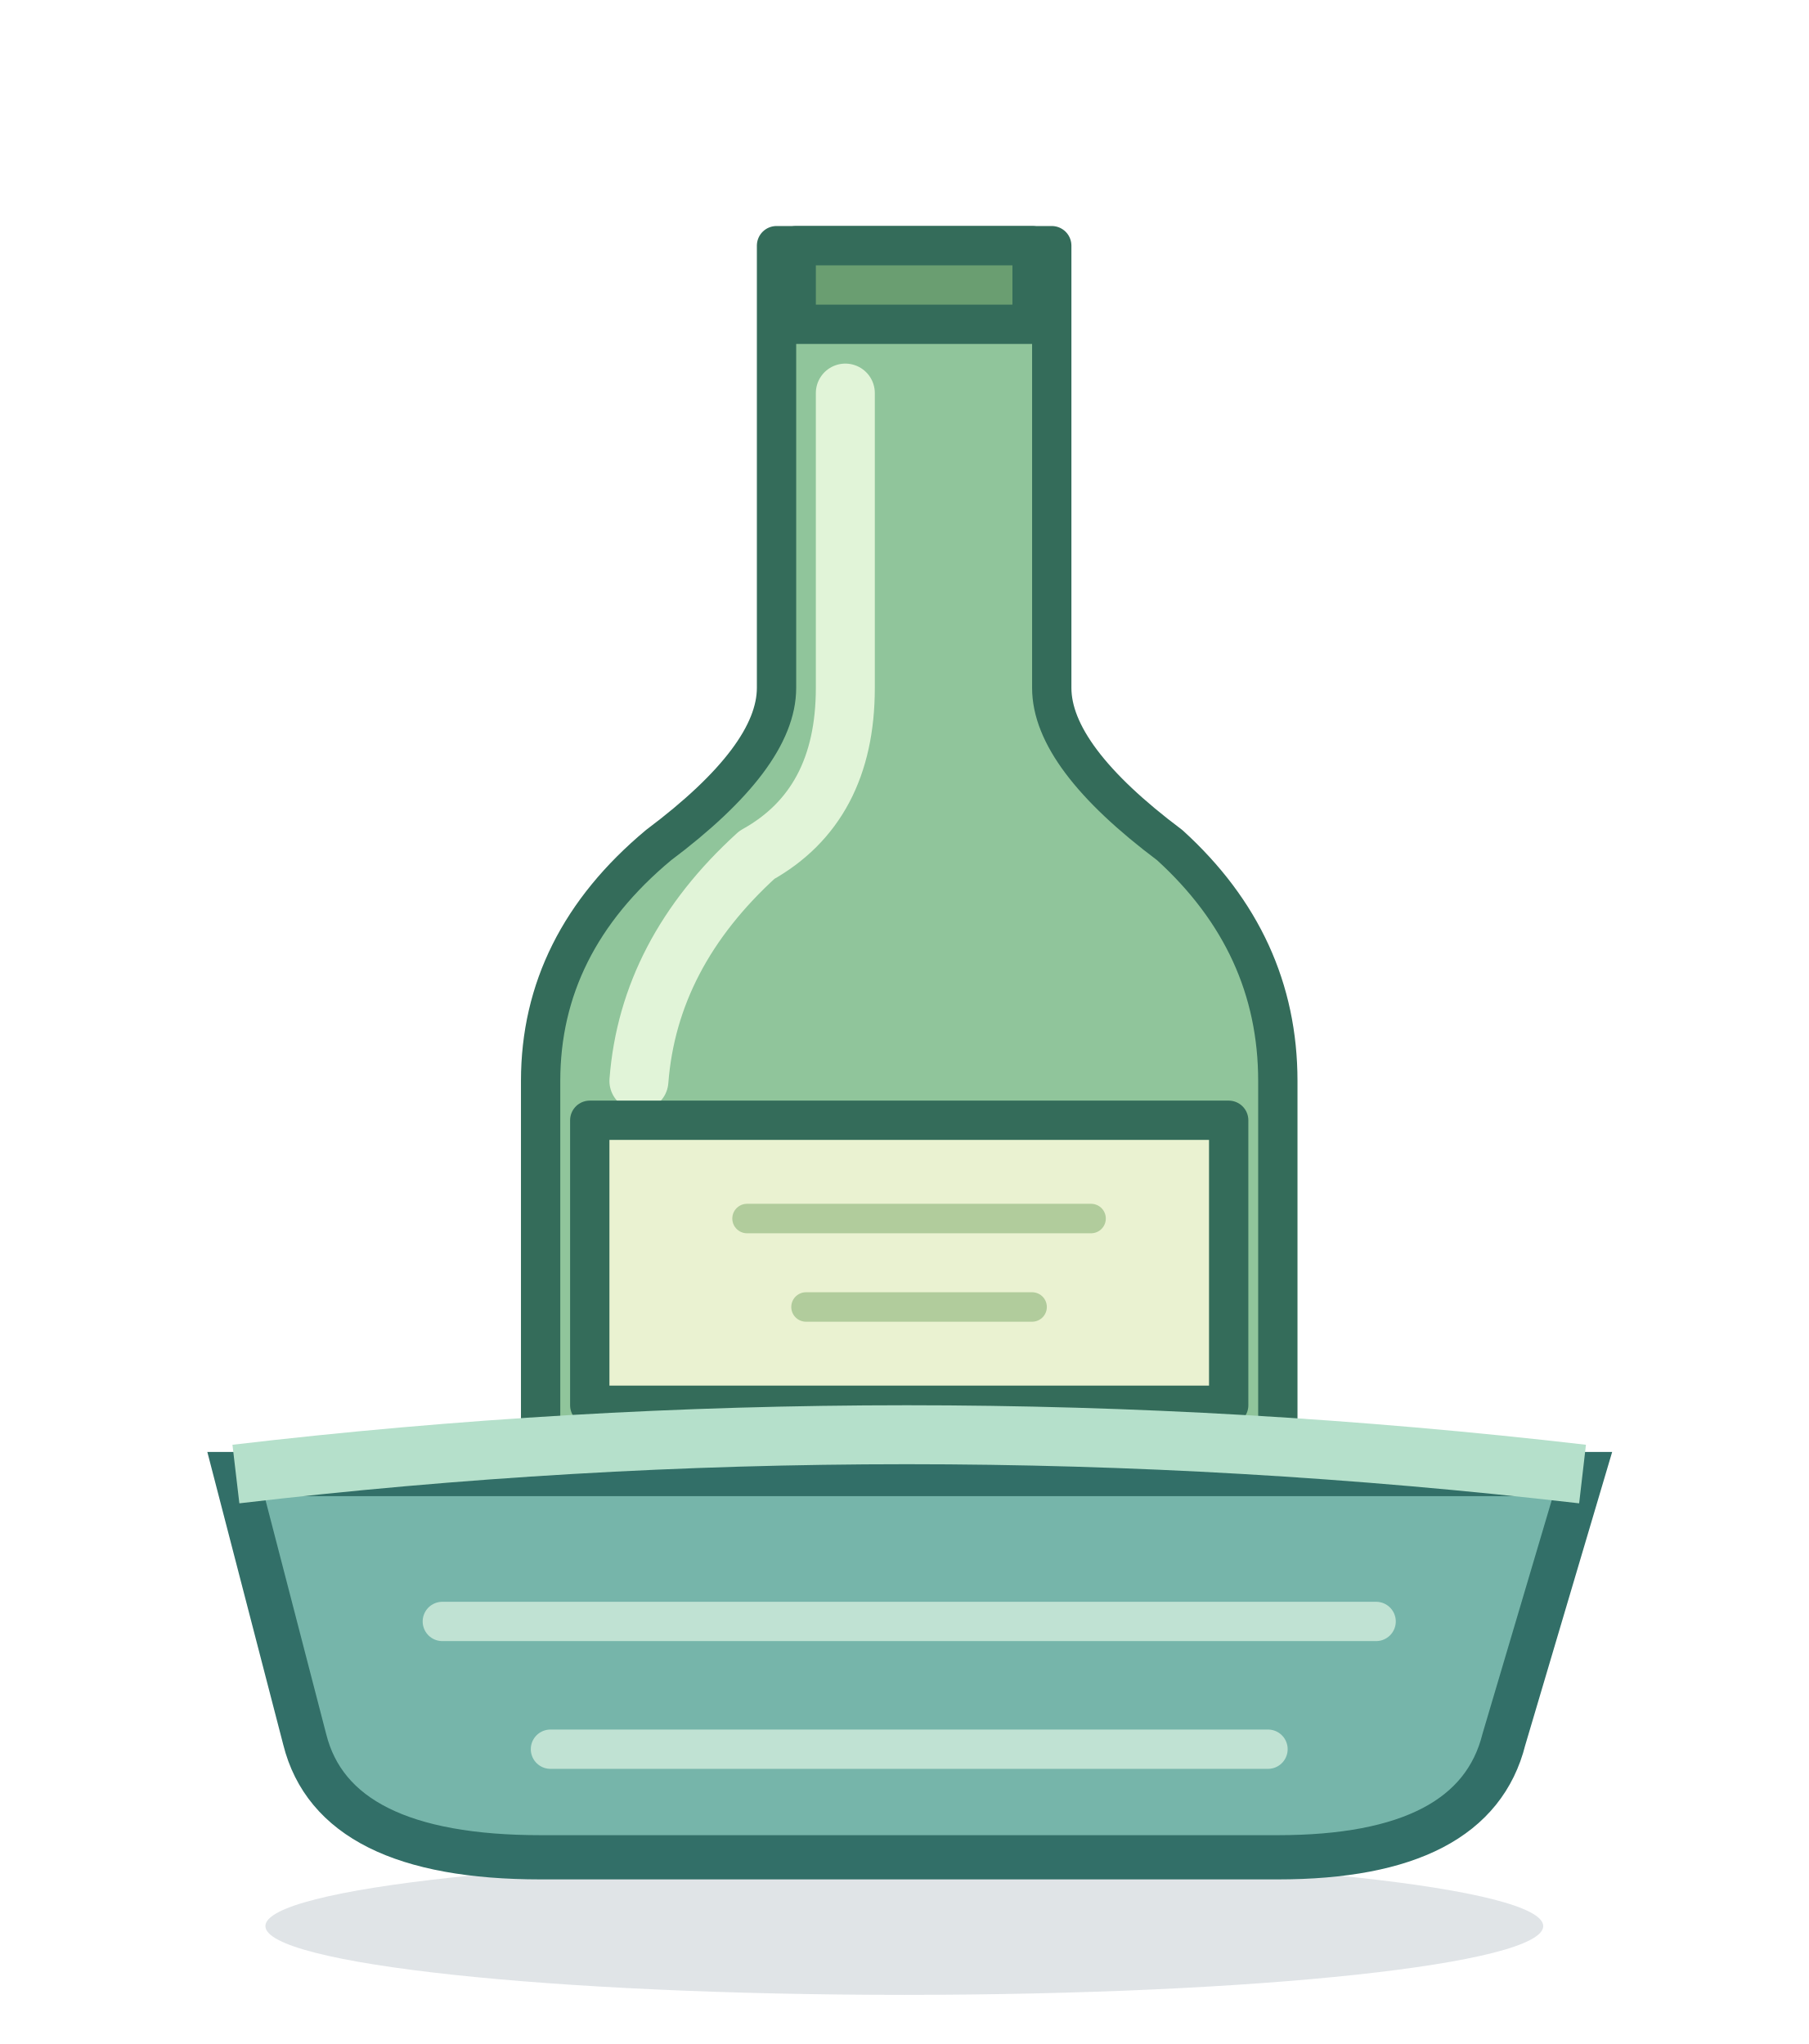
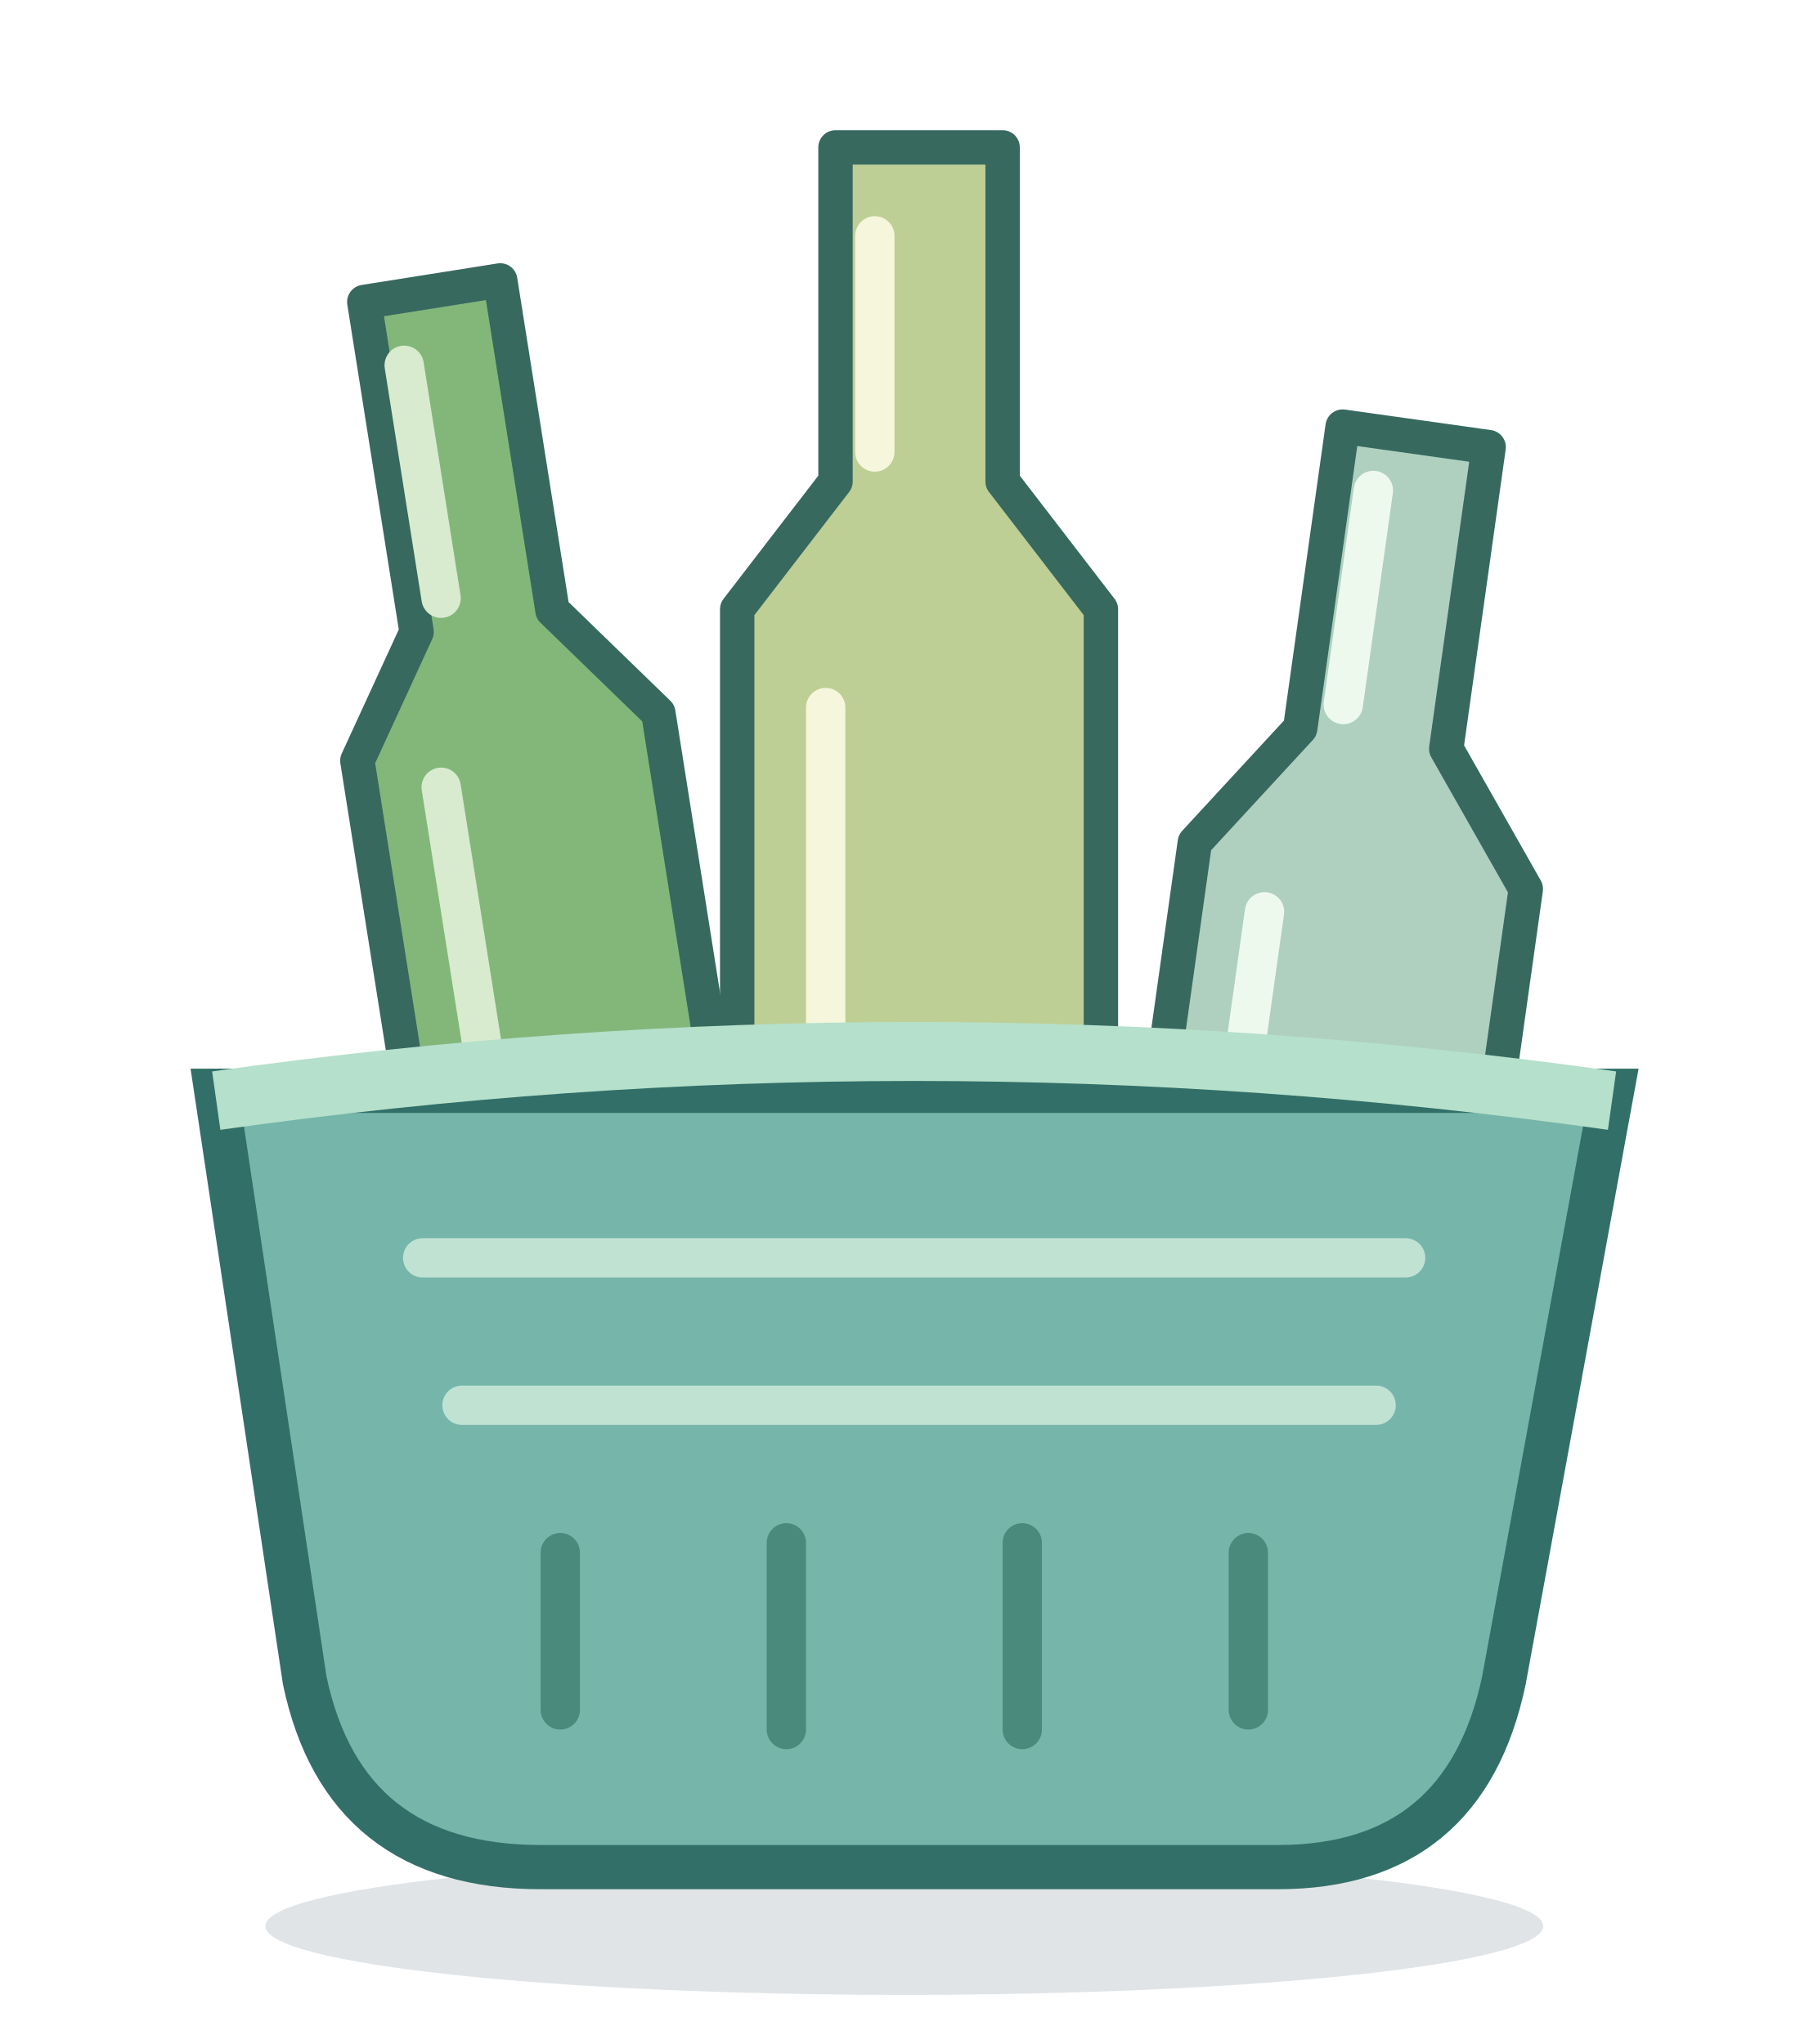
<svg xmlns="http://www.w3.org/2000/svg" viewBox="0 0 184 208">
  <ellipse cx="92" cy="196" rx="65" ry="7" fill="#102e48" opacity=".13" />
-   <g stroke="#346c5a" stroke-width="4" stroke-linecap="round" stroke-linejoin="round">
-     <path d="M79 25H107V70Q107 77 119 86Q130 96 130 110V157Q130 168 119 171H66Q55 168 55 157V110Q55 96 67 86Q79 77 79 70Z" fill="#90c59b" />
-     <path d="M81 25H105V33H81Z" fill="#6a9e71" />
-     <path d="M86 40V70Q86 82 77 87Q66 97 65 110" fill="none" stroke="#e1f4d8" stroke-width="6" />
-     <path d="M60 114H125V143H60Z" fill="#eaf2d1" />
-     <path d="M76 124H111M82 133H105" stroke="#b1cc9c" stroke-width="3" />
+   <g stroke="#37695f" stroke-width="3.5" stroke-linejoin="round">
+     <g transform="rotate(-9 53 93)">
+       <path d="M39 128V75L47 63V29H61V63L70 75V131" fill="#83b77a" />
+       <path d="M50 36V60M47 79V108" stroke="#d8ebce" stroke-width="4" stroke-linecap="round" />
+     </g>
+     <path d="M75 137V62L85 49V15H102V49L112 62V137" fill="#becf96" />
+     <path d="M89 24V46M84 72V105" stroke="#f5f6db" stroke-width="4" stroke-linecap="round" />
+     <g transform="rotate(8 137 98)">
+       <path d="M120 134V88L129 75V44H144V75L154 88V136" fill="#afd0bf" />
+       <path d="M133 50V72M128 94V114" stroke="#eef9ee" stroke-width="4" stroke-linecap="round" />
+     </g>
  </g>
-   <path d="M24 150H161L153 177Q150 189 130 189H55Q34 189 31 177Z" fill="#76b5aa" stroke="#326f68" stroke-width="4.5" />
-   <path d="M24 150Q92 142 161 150" fill="none" stroke="#b5e0cb" stroke-width="6" />
-   <path d="M45 165H140M56 178H129" stroke="#c0e2d3" stroke-width="4" stroke-linecap="round" />
+   <path d="M22 111H164L153 171Q149 190 130 190H55Q35 190 31 171Z" fill="#76b5aa" stroke="#326f68" stroke-width="4.5" />
+   <path d="M22 112Q93 102 164 112" fill="none" stroke="#b5e0cb" stroke-width="6" />
+   <path d="M43 128H143M47 143H140" stroke="#c0e2d3" stroke-width="4" stroke-linecap="round" />
+   <path d="M57 158V174M80 157V176M104 157V176M127 158V174" stroke="#4a8a7c" stroke-width="4" stroke-linecap="round" />
</svg>
